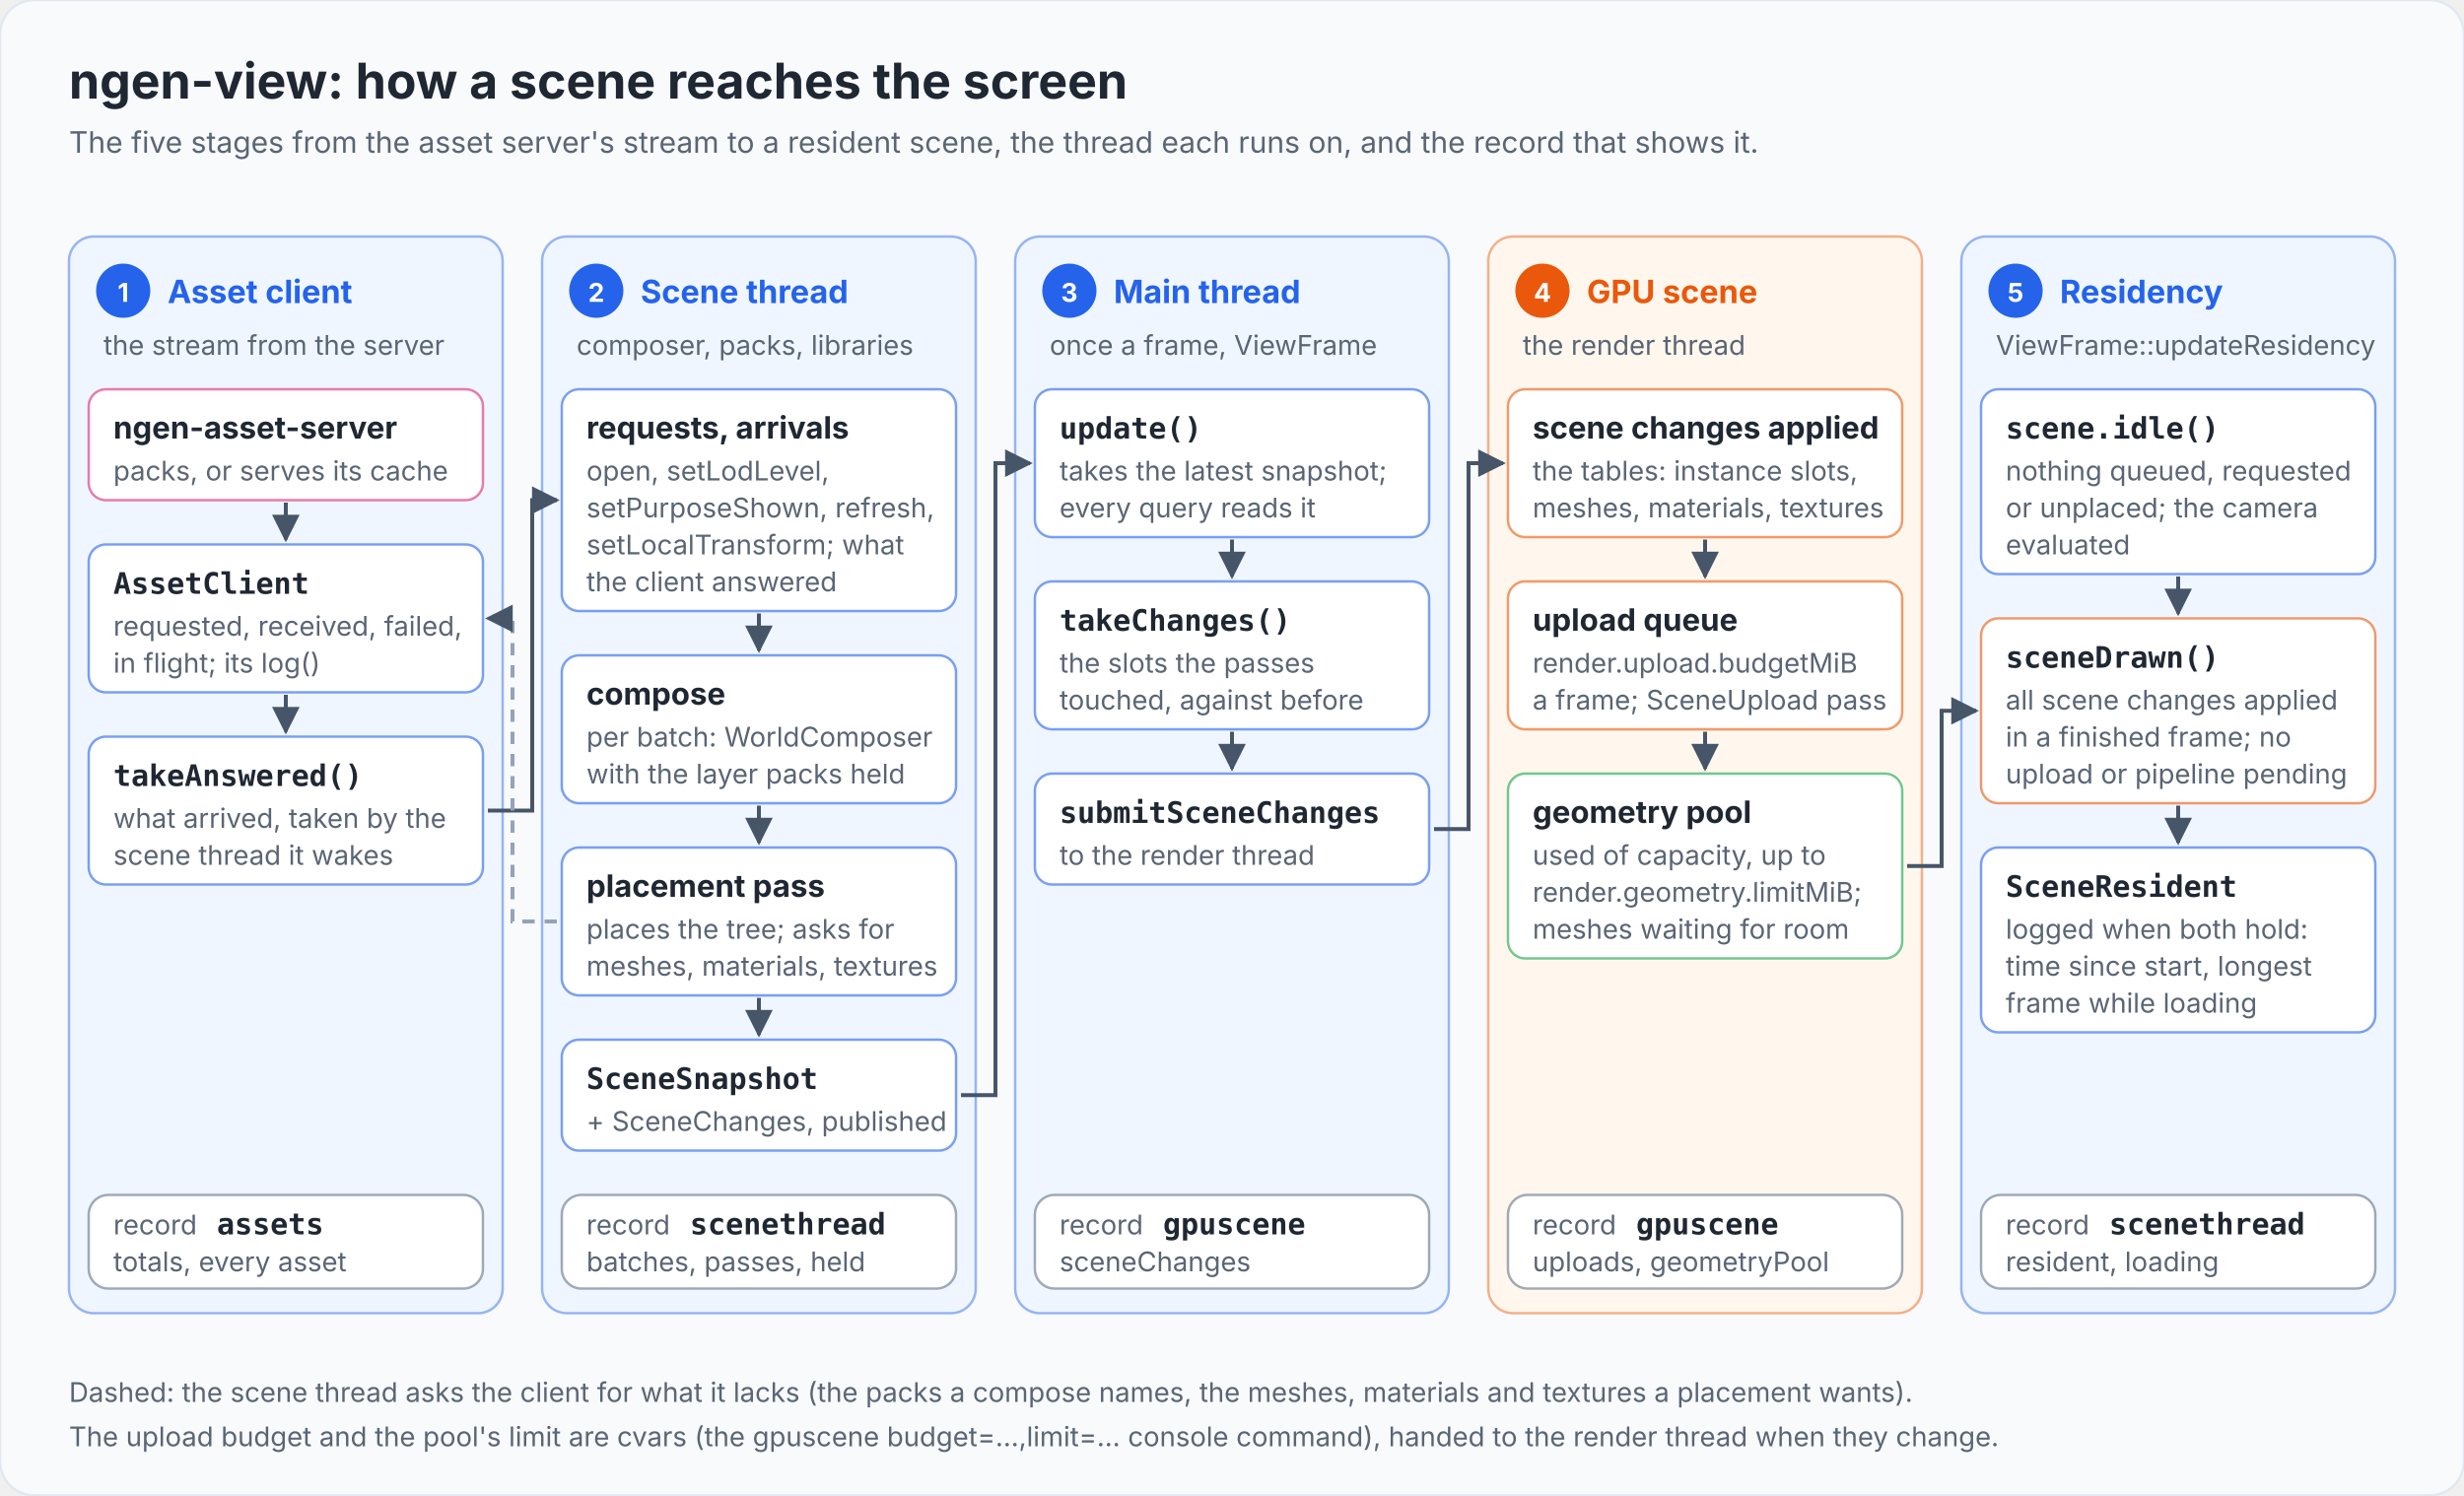
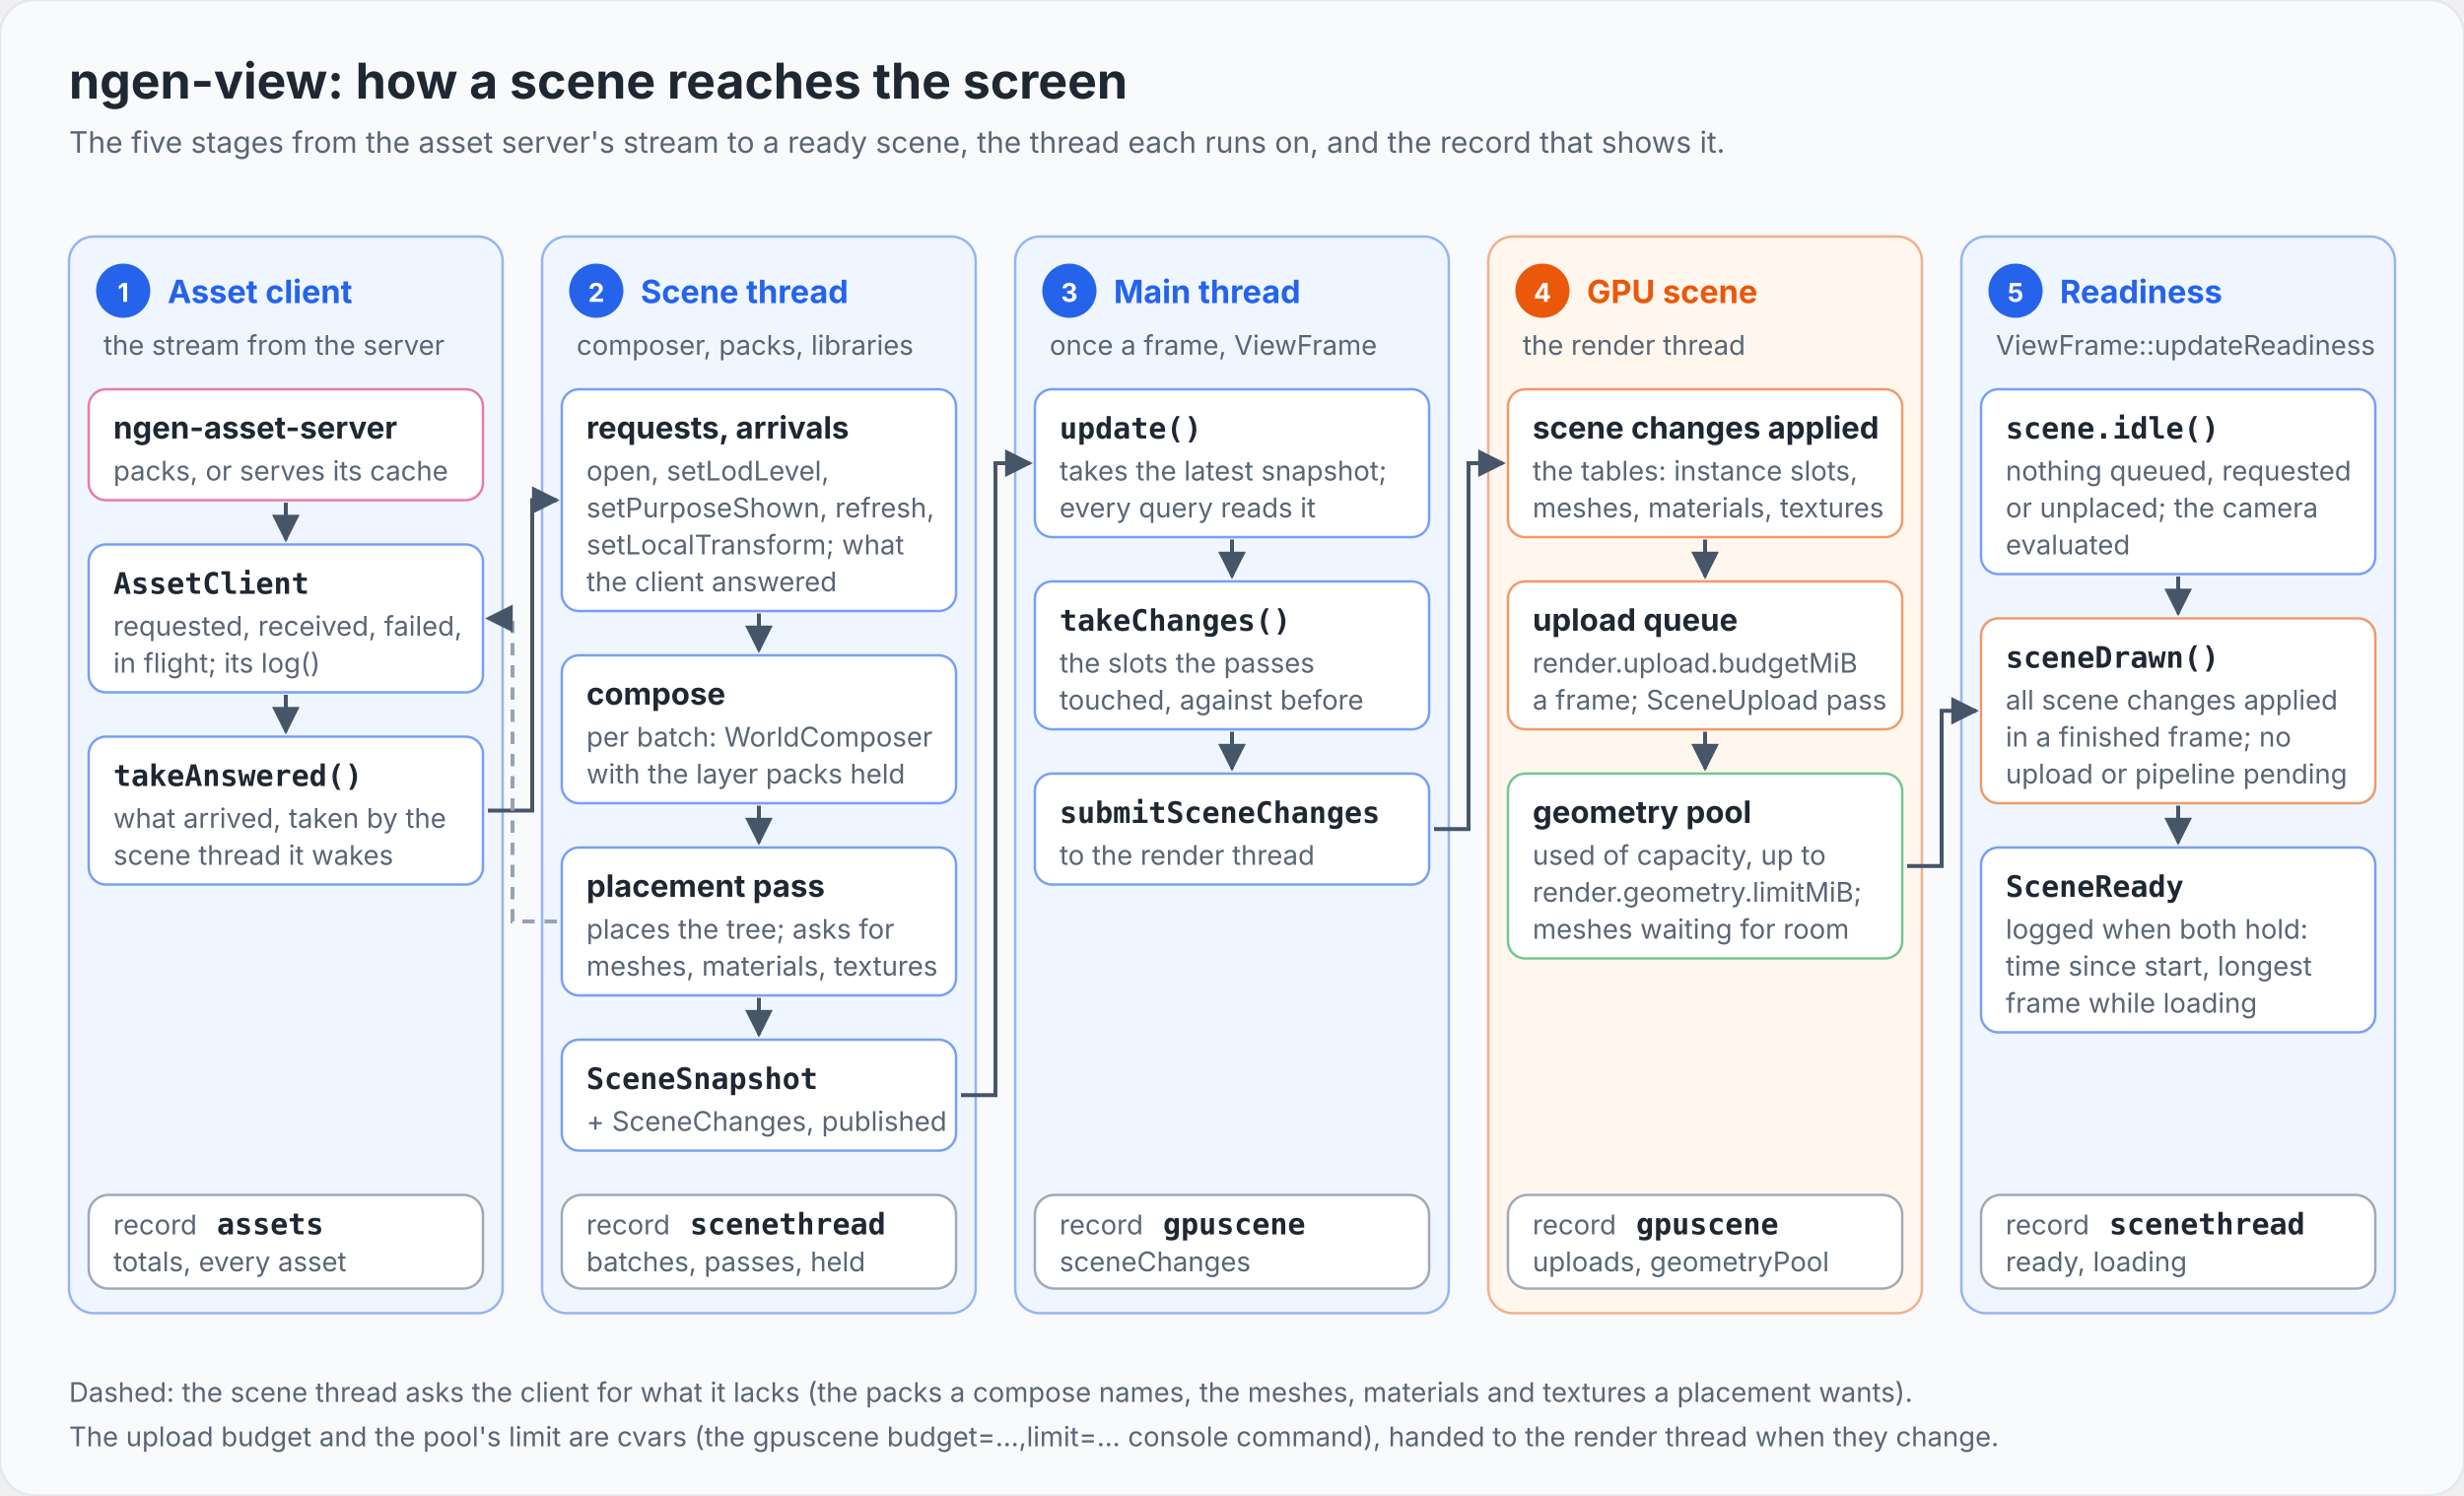
<svg xmlns="http://www.w3.org/2000/svg" width="1000" height="607" viewBox="0 0 1000 607" font-family="Inter, Segoe UI, Helvetica, Arial, sans-serif">
  <style>
    .title { font-size: 20px; font-weight: 700; fill: #1f2733; }
    .h { font-size: 13px; font-weight: 700; }
    .lib { font-size: 13.5px; font-weight: 700; fill: #1f2733; font-family: JetBrains Mono, Consolas, Menlo, monospace; }
    .m { font-size: 12px; font-weight: 700; fill: #1f2733; font-family: JetBrains Mono, Consolas, Menlo, monospace; }
    .sm { font-size: 11px; fill: #3a4452; font-family: JetBrains Mono, Consolas, Menlo, monospace; }
    .s { font-size: 11px; fill: #5a6575; }
    .t { font-size: 12.5px; fill: #3a4452; }
    .b { font-size: 12.5px; font-weight: 700; fill: #1f2733; }
    .tag { font-size: 10.5px; font-weight: 700; }
  </style>
  <defs>
    <marker id="arrow" viewBox="0 0 10 10" refX="9" refY="5" markerWidth="7" markerHeight="7" orient="auto">
      <path d="M0,0 L10,5 L0,10 z" fill="#475569" />
    </marker>
  </defs>
  <rect x="0" y="0" width="1000" height="607" rx="14" fill="#f8fafc" stroke="#e2e8f0" />
  <text x="28" y="40" class="title">ngen-view: how a scene reaches the screen</text>
-   <text x="28" y="62" class="s" style="font-size:12px">The five stages from the asset server's stream to a resident scene, the thread each runs on, and the record that shows it.</text>
+   <text x="28" y="62" class="s" style="font-size:12px">The five stages from the asset server's stream to a ready scene, the thread each runs on, and the record that shows it.</text>
  <rect x="28" y="96" width="176" height="437" rx="10" fill="#eff6ff" stroke="#2563eb" stroke-opacity="0.45" />
  <circle cx="50" cy="118" r="11" fill="#2563eb" />
  <text x="50" y="122.5" class="tag" text-anchor="middle" fill="#ffffff">1</text>
  <text x="68" y="123" class="h" fill="#2563eb">Asset client</text>
  <text x="42" y="144" class="s">the stream from the server</text>
  <rect x="36" y="158" width="160" height="45" rx="7" fill="#ffffff" stroke="#db2777" stroke-opacity="0.6" />
  <text x="46" y="178" class="b">ngen-asset-server</text>
  <text x="46" y="195" class="s">packs, or serves its cache</text>
  <rect x="36" y="221" width="160" height="60" rx="7" fill="#ffffff" stroke="#2563eb" stroke-opacity="0.6" />
  <text x="46" y="241" class="m">AssetClient</text>
  <text x="46" y="258" class="s">requested, received, failed,</text>
  <text x="46" y="273" class="s">in flight; its log()</text>
  <line x1="116" y1="204" x2="116" y2="219" stroke="#475569" stroke-width="1.6" marker-end="url(#arrow)" />
  <rect x="36" y="299" width="160" height="60" rx="7" fill="#ffffff" stroke="#2563eb" stroke-opacity="0.6" />
  <text x="46" y="319" class="m">takeAnswered()</text>
  <text x="46" y="336" class="s">what arrived, taken by the</text>
  <text x="46" y="351" class="s">scene thread it wakes</text>
  <line x1="116" y1="282" x2="116" y2="297" stroke="#475569" stroke-width="1.6" marker-end="url(#arrow)" />
  <rect x="36" y="485" width="160" height="38" rx="8" fill="#ffffff" stroke="#64748b" stroke-opacity="0.6" />
  <text x="46" y="501" class="s">record</text>
  <text x="88" y="501" class="m">assets</text>
  <text x="46" y="516" class="s">totals, every asset</text>
  <rect x="220" y="96" width="176" height="437" rx="10" fill="#eff6ff" stroke="#2563eb" stroke-opacity="0.45" />
  <circle cx="242" cy="118" r="11" fill="#2563eb" />
  <text x="242" y="122.5" class="tag" text-anchor="middle" fill="#ffffff">2</text>
  <text x="260" y="123" class="h" fill="#2563eb">Scene thread</text>
  <text x="234" y="144" class="s">composer, packs, libraries</text>
  <rect x="228" y="158" width="160" height="90" rx="7" fill="#ffffff" stroke="#2563eb" stroke-opacity="0.6" />
  <text x="238" y="178" class="b">requests, arrivals</text>
  <text x="238" y="195" class="s">open, setLodLevel,</text>
  <text x="238" y="210" class="s">setPurposeShown, refresh,</text>
  <text x="238" y="225" class="s">setLocalTransform; what</text>
  <text x="238" y="240" class="s">the client answered</text>
  <rect x="228" y="266" width="160" height="60" rx="7" fill="#ffffff" stroke="#2563eb" stroke-opacity="0.6" />
  <text x="238" y="286" class="b">compose</text>
  <text x="238" y="303" class="s">per batch: WorldComposer</text>
  <text x="238" y="318" class="s">with the layer packs held</text>
  <line x1="308" y1="249" x2="308" y2="264" stroke="#475569" stroke-width="1.6" marker-end="url(#arrow)" />
  <rect x="228" y="344" width="160" height="60" rx="7" fill="#ffffff" stroke="#2563eb" stroke-opacity="0.6" />
  <text x="238" y="364" class="b">placement pass</text>
  <text x="238" y="381" class="s">places the tree; asks for</text>
  <text x="238" y="396" class="s">meshes, materials, textures</text>
  <line x1="308" y1="327" x2="308" y2="342" stroke="#475569" stroke-width="1.6" marker-end="url(#arrow)" />
  <rect x="228" y="422" width="160" height="45" rx="7" fill="#ffffff" stroke="#2563eb" stroke-opacity="0.6" />
  <text x="238" y="442" class="m">SceneSnapshot</text>
  <text x="238" y="459" class="s">+ SceneChanges, published</text>
  <line x1="308" y1="405" x2="308" y2="420" stroke="#475569" stroke-width="1.6" marker-end="url(#arrow)" />
  <rect x="228" y="485" width="160" height="38" rx="8" fill="#ffffff" stroke="#64748b" stroke-opacity="0.6" />
  <text x="238" y="501" class="s">record</text>
  <text x="280" y="501" class="m">scenethread</text>
  <text x="238" y="516" class="s">batches, passes, held</text>
  <rect x="412" y="96" width="176" height="437" rx="10" fill="#eff6ff" stroke="#2563eb" stroke-opacity="0.45" />
  <circle cx="434" cy="118" r="11" fill="#2563eb" />
  <text x="434" y="122.5" class="tag" text-anchor="middle" fill="#ffffff">3</text>
  <text x="452" y="123" class="h" fill="#2563eb">Main thread</text>
  <text x="426" y="144" class="s">once a frame, ViewFrame</text>
  <rect x="420" y="158" width="160" height="60" rx="7" fill="#ffffff" stroke="#2563eb" stroke-opacity="0.6" />
  <text x="430" y="178" class="m">update()</text>
  <text x="430" y="195" class="s">takes the latest snapshot;</text>
  <text x="430" y="210" class="s">every query reads it</text>
  <rect x="420" y="236" width="160" height="60" rx="7" fill="#ffffff" stroke="#2563eb" stroke-opacity="0.6" />
  <text x="430" y="256" class="m">takeChanges()</text>
  <text x="430" y="273" class="s">the slots the passes</text>
  <text x="430" y="288" class="s">touched, against before</text>
  <line x1="500" y1="219" x2="500" y2="234" stroke="#475569" stroke-width="1.6" marker-end="url(#arrow)" />
  <rect x="420" y="314" width="160" height="45" rx="7" fill="#ffffff" stroke="#2563eb" stroke-opacity="0.6" />
  <text x="430" y="334" class="m">submitSceneChanges</text>
  <text x="430" y="351" class="s">to the render thread</text>
  <line x1="500" y1="297" x2="500" y2="312" stroke="#475569" stroke-width="1.6" marker-end="url(#arrow)" />
  <rect x="420" y="485" width="160" height="38" rx="8" fill="#ffffff" stroke="#64748b" stroke-opacity="0.6" />
  <text x="430" y="501" class="s">record</text>
  <text x="472" y="501" class="m">gpuscene</text>
  <text x="430" y="516" class="s">sceneChanges</text>
  <rect x="604" y="96" width="176" height="437" rx="10" fill="#fff7ed" stroke="#ea580c" stroke-opacity="0.45" />
  <circle cx="626" cy="118" r="11" fill="#ea580c" />
  <text x="626" y="122.5" class="tag" text-anchor="middle" fill="#ffffff">4</text>
  <text x="644" y="123" class="h" fill="#ea580c">GPU scene</text>
  <text x="618" y="144" class="s">the render thread</text>
  <rect x="612" y="158" width="160" height="60" rx="7" fill="#ffffff" stroke="#ea580c" stroke-opacity="0.6" />
  <text x="622" y="178" class="b">scene changes applied</text>
  <text x="622" y="195" class="s">the tables: instance slots,</text>
  <text x="622" y="210" class="s">meshes, materials, textures</text>
  <rect x="612" y="236" width="160" height="60" rx="7" fill="#ffffff" stroke="#ea580c" stroke-opacity="0.6" />
  <text x="622" y="256" class="b">upload queue</text>
  <text x="622" y="273" class="s">render.upload.budgetMiB</text>
  <text x="622" y="288" class="s">a frame; SceneUpload pass</text>
  <line x1="692" y1="219" x2="692" y2="234" stroke="#475569" stroke-width="1.6" marker-end="url(#arrow)" />
  <rect x="612" y="314" width="160" height="75" rx="7" fill="#ffffff" stroke="#16a34a" stroke-opacity="0.6" />
  <text x="622" y="334" class="b">geometry pool</text>
  <text x="622" y="351" class="s">used of capacity, up to</text>
  <text x="622" y="366" class="s">render.geometry.limitMiB;</text>
  <text x="622" y="381" class="s">meshes waiting for room</text>
  <line x1="692" y1="297" x2="692" y2="312" stroke="#475569" stroke-width="1.6" marker-end="url(#arrow)" />
  <rect x="612" y="485" width="160" height="38" rx="8" fill="#ffffff" stroke="#64748b" stroke-opacity="0.6" />
  <text x="622" y="501" class="s">record</text>
  <text x="664" y="501" class="m">gpuscene</text>
  <text x="622" y="516" class="s">uploads, geometryPool</text>
  <rect x="796" y="96" width="176" height="437" rx="10" fill="#eff6ff" stroke="#2563eb" stroke-opacity="0.45" />
  <circle cx="818" cy="118" r="11" fill="#2563eb" />
  <text x="818" y="122.5" class="tag" text-anchor="middle" fill="#ffffff">5</text>
-   <text x="836" y="123" class="h" fill="#2563eb">Residency</text>
-   <text x="810" y="144" class="s">ViewFrame::updateResidency</text>
+   <text x="836" y="123" class="h" fill="#2563eb">Readiness</text>
+   <text x="810" y="144" class="s">ViewFrame::updateReadiness</text>
  <rect x="804" y="158" width="160" height="75" rx="7" fill="#ffffff" stroke="#2563eb" stroke-opacity="0.6" />
  <text x="814" y="178" class="m">scene.idle()</text>
  <text x="814" y="195" class="s">nothing queued, requested</text>
  <text x="814" y="210" class="s">or unplaced; the camera</text>
  <text x="814" y="225" class="s">evaluated</text>
  <rect x="804" y="251" width="160" height="75" rx="7" fill="#ffffff" stroke="#ea580c" stroke-opacity="0.6" />
  <text x="814" y="271" class="m">sceneDrawn()</text>
  <text x="814" y="288" class="s">all scene changes applied</text>
  <text x="814" y="303" class="s">in a finished frame; no</text>
  <text x="814" y="318" class="s">upload or pipeline pending</text>
  <line x1="884" y1="234" x2="884" y2="249" stroke="#475569" stroke-width="1.6" marker-end="url(#arrow)" />
  <rect x="804" y="344" width="160" height="75" rx="7" fill="#ffffff" stroke="#2563eb" stroke-opacity="0.6" />
-   <text x="814" y="364" class="m">SceneResident</text>
+   <text x="814" y="364" class="m">SceneReady</text>
  <text x="814" y="381" class="s">logged when both hold:</text>
  <text x="814" y="396" class="s">time since start, longest</text>
  <text x="814" y="411" class="s">frame while loading</text>
  <line x1="884" y1="327" x2="884" y2="342" stroke="#475569" stroke-width="1.6" marker-end="url(#arrow)" />
  <rect x="804" y="485" width="160" height="38" rx="8" fill="#ffffff" stroke="#64748b" stroke-opacity="0.6" />
  <text x="814" y="501" class="s">record</text>
  <text x="856" y="501" class="m">scenethread</text>
-   <text x="814" y="516" class="s">resident, loading</text>
+   <text x="814" y="516" class="s">ready, loading</text>
  <path d="M198,329 H216 V203 H226" fill="none" stroke="#475569" stroke-width="1.6" marker-end="url(#arrow)" />
  <path d="M390,444.5 H404 V188 H418" fill="none" stroke="#475569" stroke-width="1.6" marker-end="url(#arrow)" />
  <path d="M582,336.5 H596 V188 H610" fill="none" stroke="#475569" stroke-width="1.6" marker-end="url(#arrow)" />
  <path d="M774,351.5 H788 V288.5 H802" fill="none" stroke="#475569" stroke-width="1.6" marker-end="url(#arrow)" />
  <path d="M226,374 H208 V251 H198" fill="none" stroke="#94a3b8" stroke-width="1.6" stroke-dasharray="5 4" marker-end="url(#arrow)" />
  <text x="28" y="569" class="s">Dashed: the scene thread asks the client for what it lacks (the packs a compose names, the meshes, materials and textures a placement wants).</text>
  <text x="28" y="587" class="s">The upload budget and the pool's limit are cvars (the gpuscene budget=…,limit=… console command), handed to the render thread when they change.</text>
</svg>
